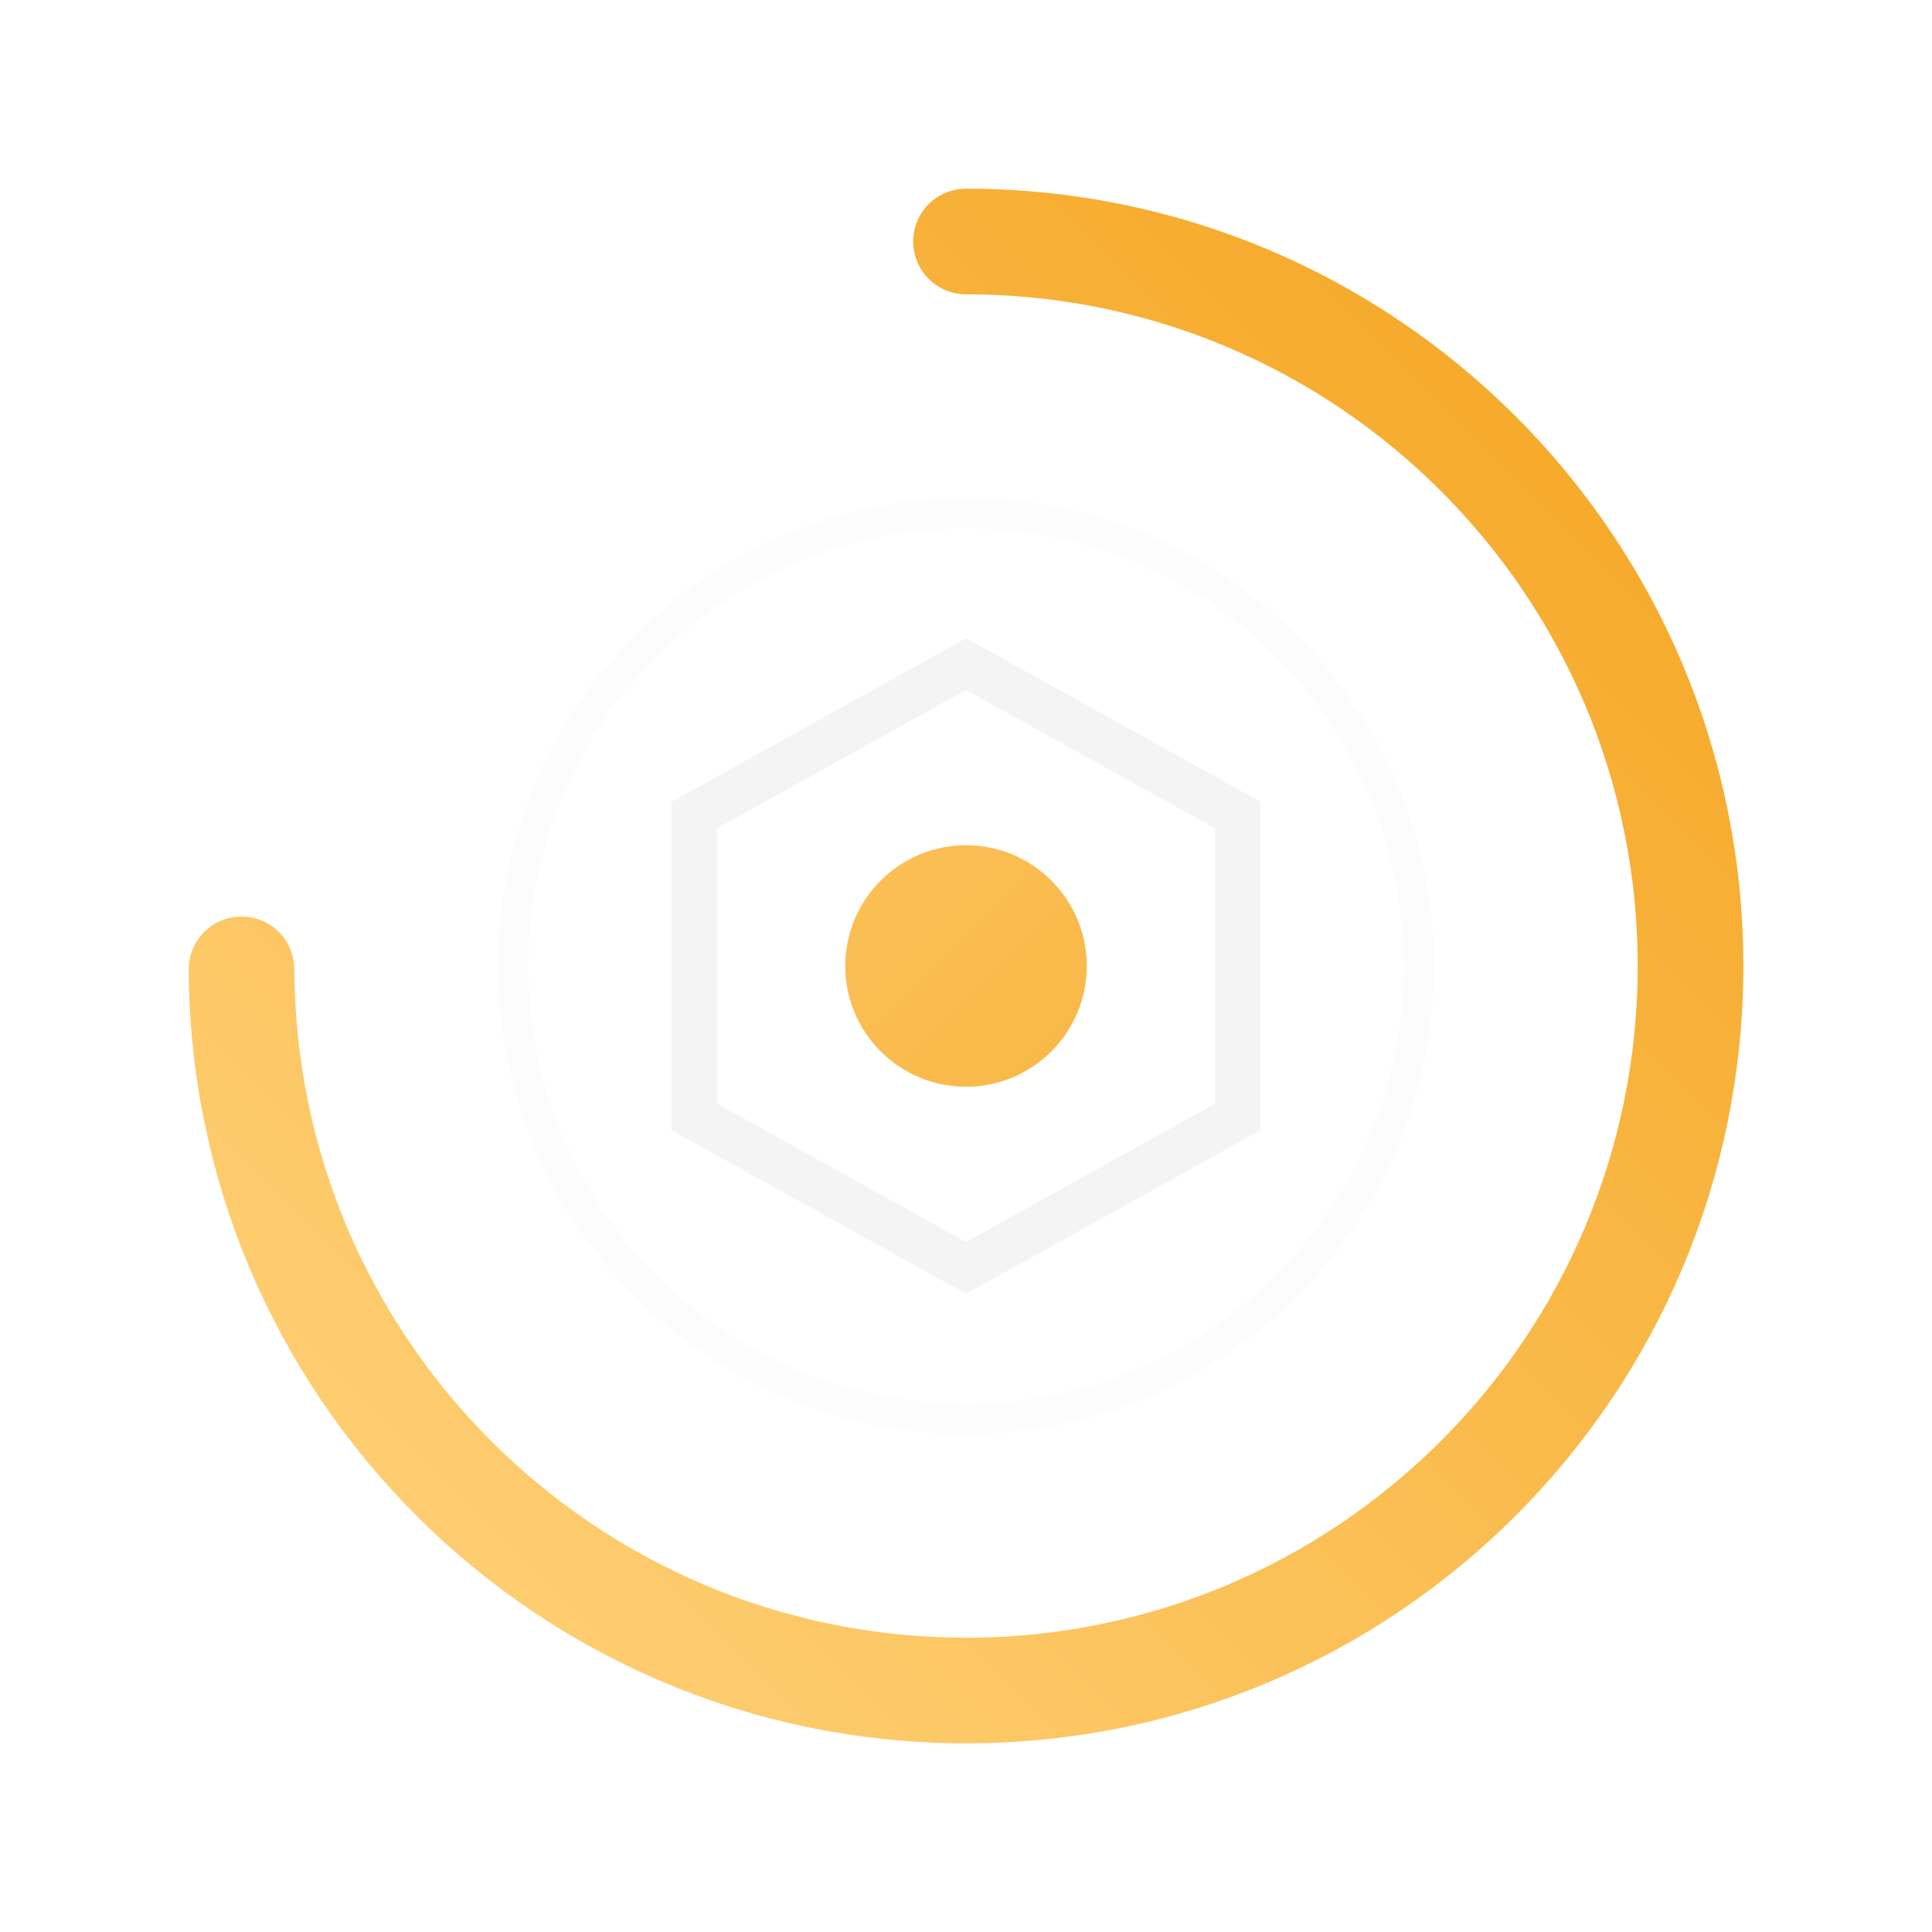
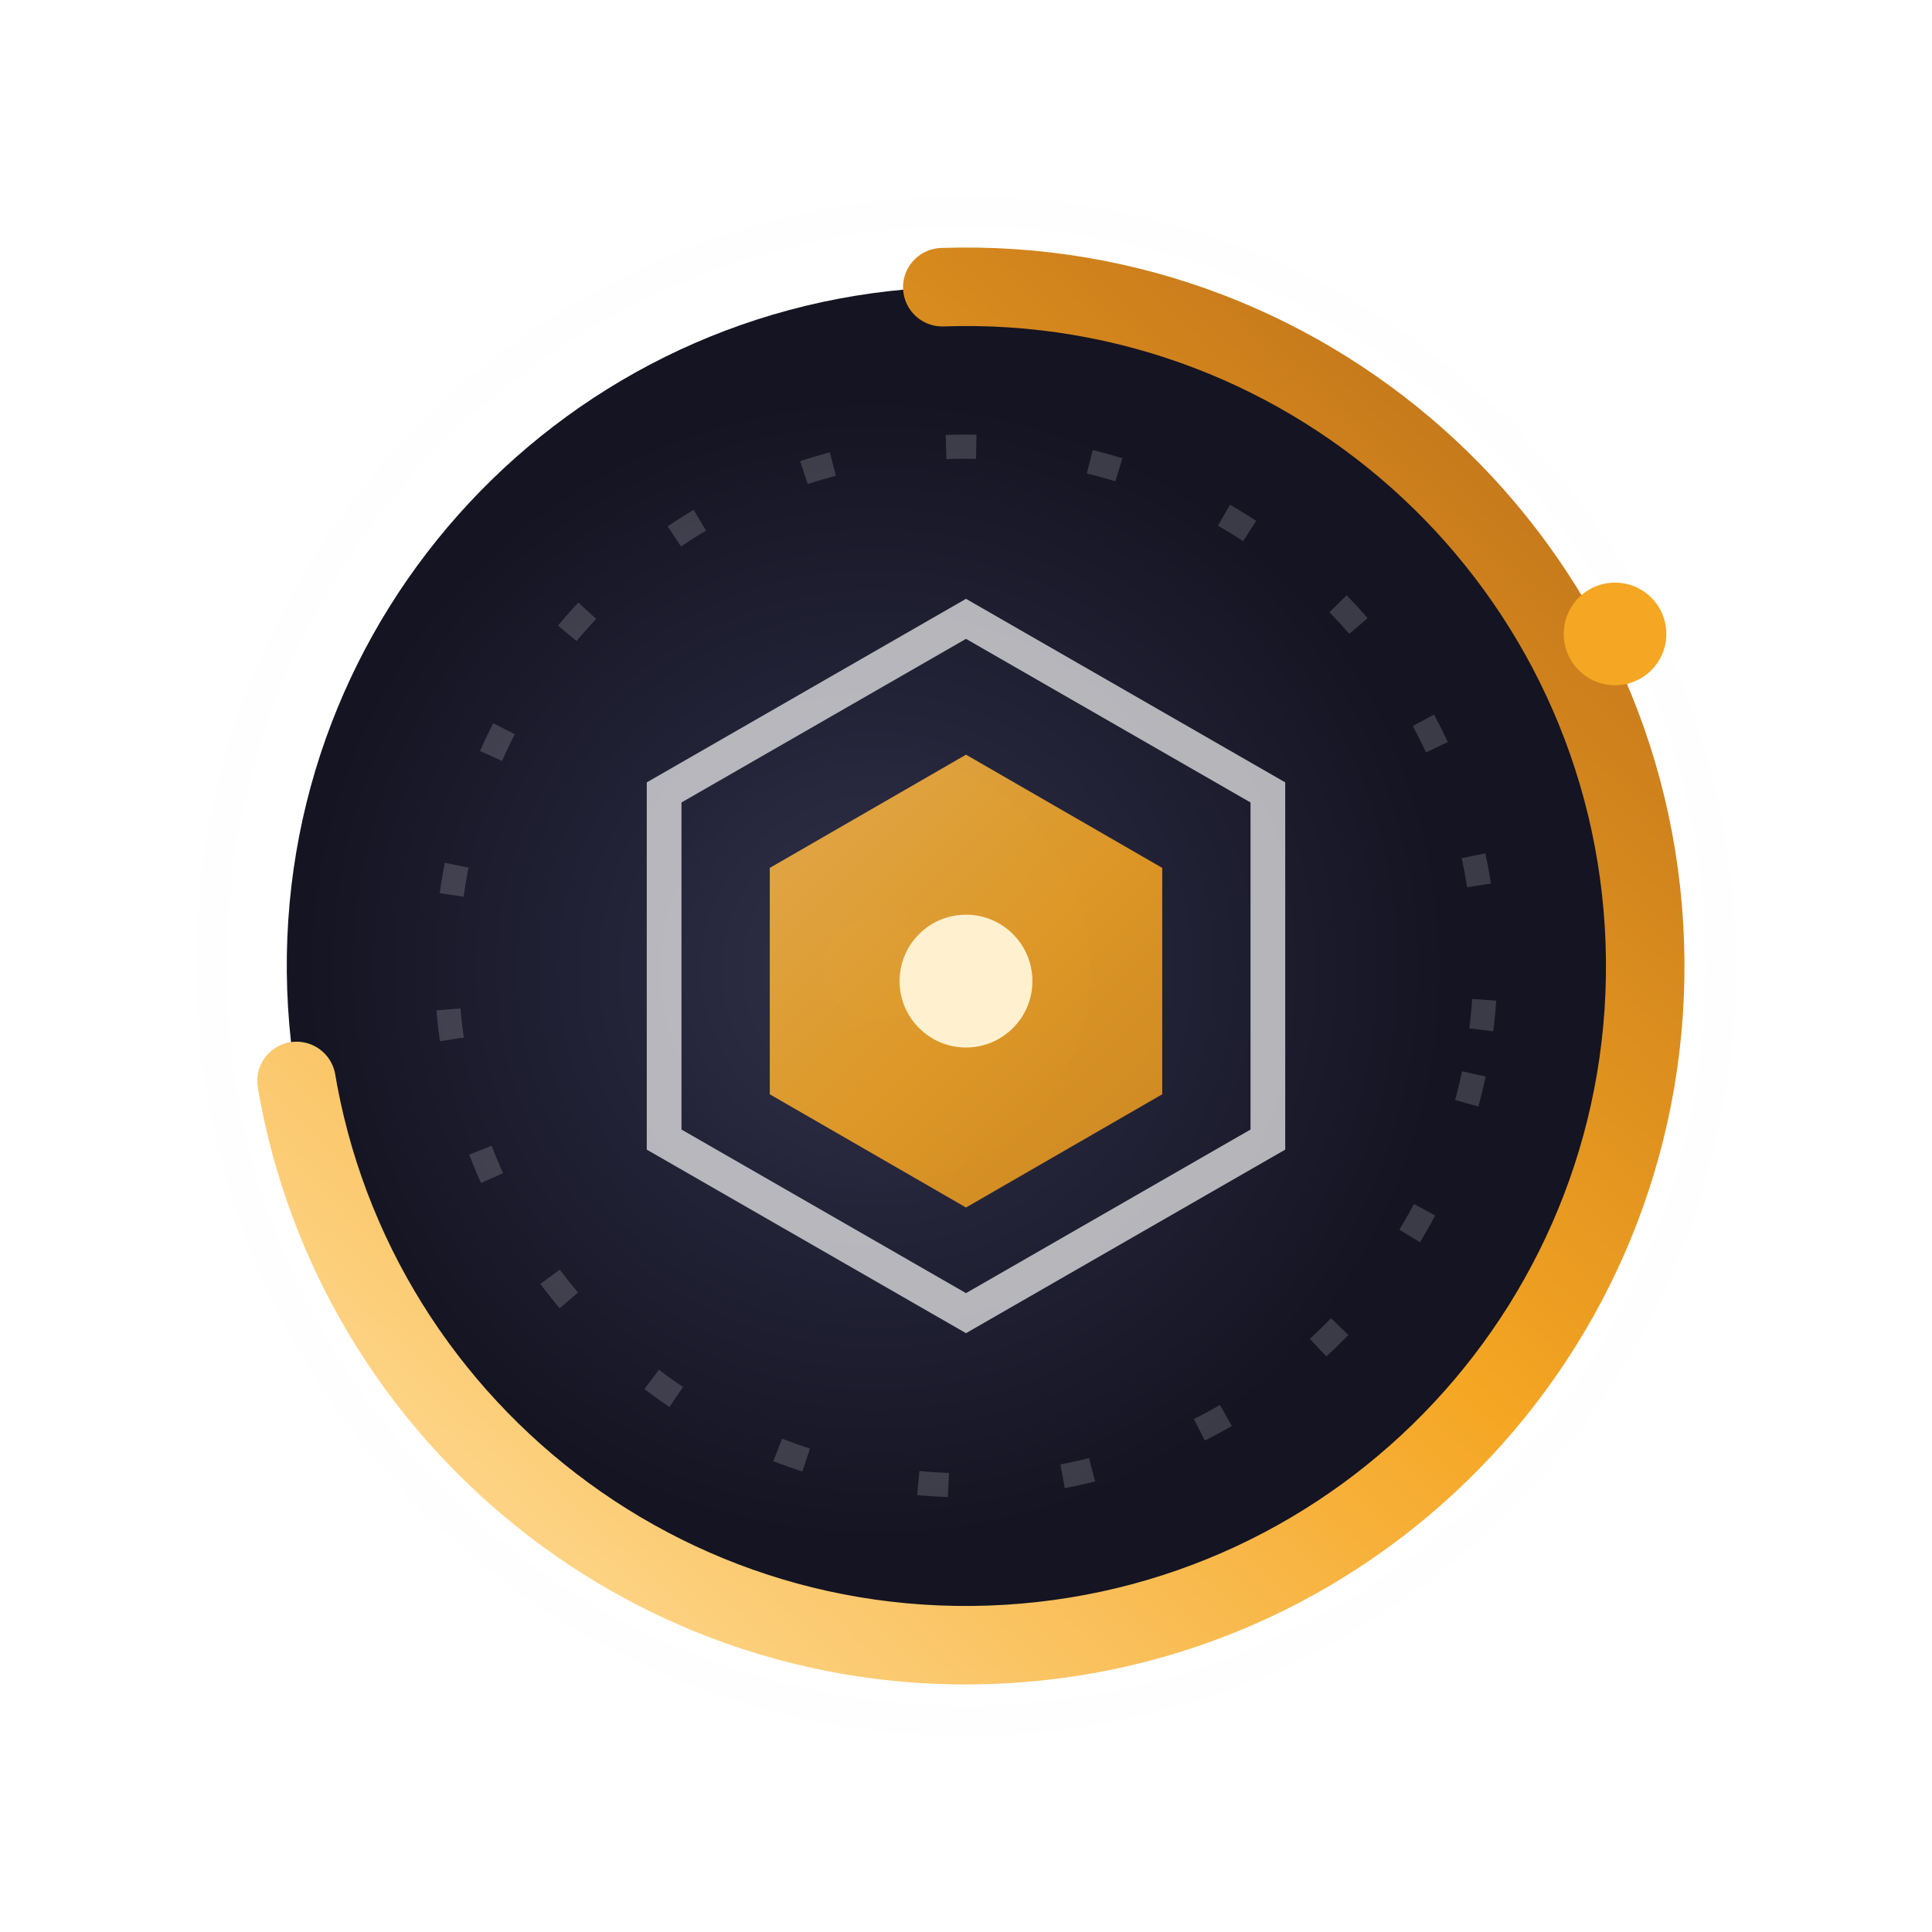
<svg xmlns="http://www.w3.org/2000/svg" viewBox="0 0 64 64" role="img" aria-label="3/4梦想电台">
  <defs>
-     <linearGradient id="signal" x1="9" y1="9" x2="55" y2="55" gradientUnits="userSpaceOnUse">
-       <stop stop-color="#FFD27A" />
-       <stop offset="1" stop-color="#F5A623" />
+     <linearGradient id="signal" x1="10" y1="10" x2="54" y2="54" gradientUnits="userSpaceOnUse">
+       <stop stop-color="#FFE0A0" />
+       <stop offset=".52" stop-color="#F5A623" />
+       <stop offset="1" stop-color="#B86C18" />
    </linearGradient>
+     <radialGradient id="core" cx="32" cy="29" r="19" gradientUnits="userSpaceOnUse">
+       <stop stop-color="#30304A" />
+       <stop offset="1" stop-color="#141422" />
+     </radialGradient>
  </defs>
-   <circle cx="32" cy="32" r="24" fill="none" stroke="url(#signal)" stroke-width="3.5" stroke-linecap="round" stroke-dasharray="113 38" transform="rotate(-90 32 32)" />
-   <circle cx="32" cy="32" r="15" fill="none" stroke="#F0F0F0" stroke-opacity=".18" stroke-width="1" />
-   <path d="M32 22 41 27v10l-9 5-9-5V27l9-5Z" fill="none" stroke="#F0F0F0" stroke-opacity=".72" stroke-width="1.5" />
-   <circle cx="32" cy="32" r="4" fill="url(#signal)" />
+   <circle cx="32" cy="32" r="25" fill="none" stroke="#F0F0F0" stroke-opacity=".08" stroke-width="1" />
+   <circle cx="32" cy="32" r="22.5" fill="url(#core)" stroke="url(#signal)" stroke-width="2.6" stroke-linecap="round" stroke-dasharray="103 39" transform="rotate(-92 32 32)" />
+   <circle cx="32" cy="32" r="17.2" fill="none" stroke="#F0F0F0" stroke-opacity=".18" stroke-width=".8" stroke-dasharray="1 3.8" transform="rotate(12 32 32)" />
+   <path d="M32 20.5 42 26.25v11.5L32 43.5l-10-5.75v-11.5l10-5.75Z" fill="none" stroke="#F0F0F0" stroke-opacity=".72" stroke-width="1.15" />
+   <path d="m32 25 6.5 3.75v7.5L32 40l-6.5-3.75v-7.5L32 25Z" fill="url(#signal)" fill-opacity=".88" />
+   <circle cx="32" cy="32.5" r="2.2" fill="#FFF1D0" />
+   <circle cx="53.5" cy="21" r="1.7" fill="#F5A623" />
</svg>
